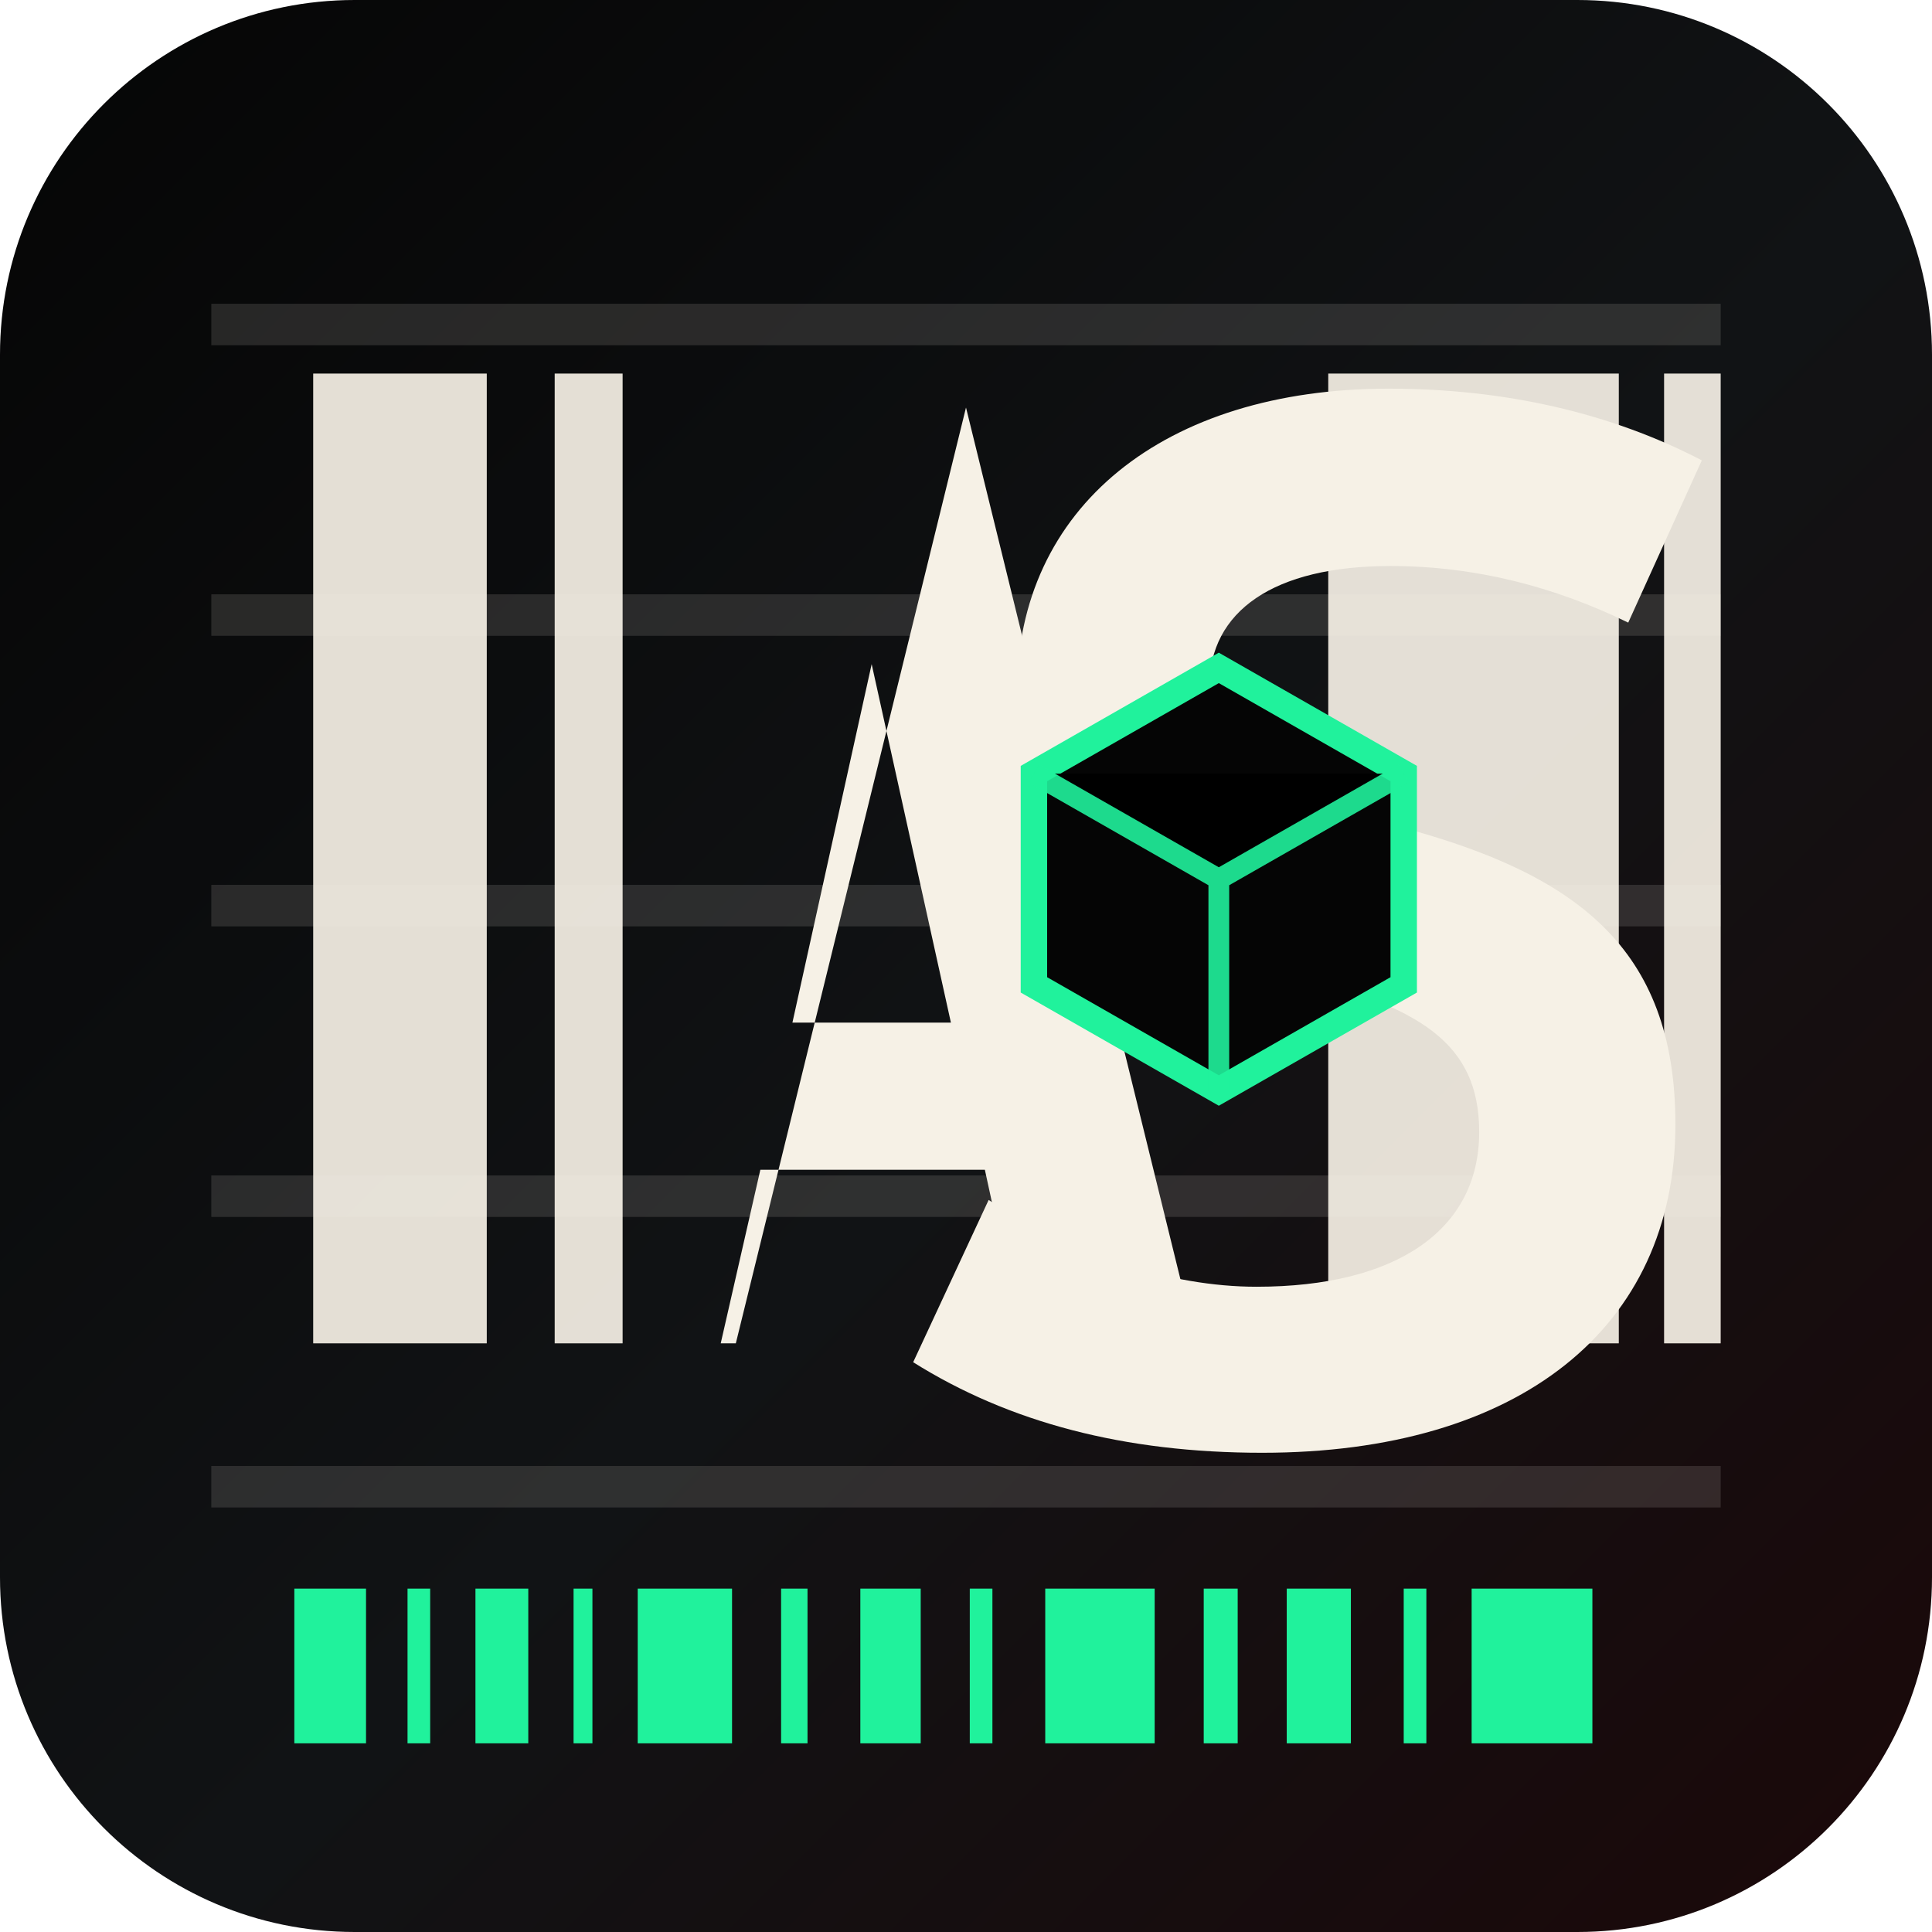
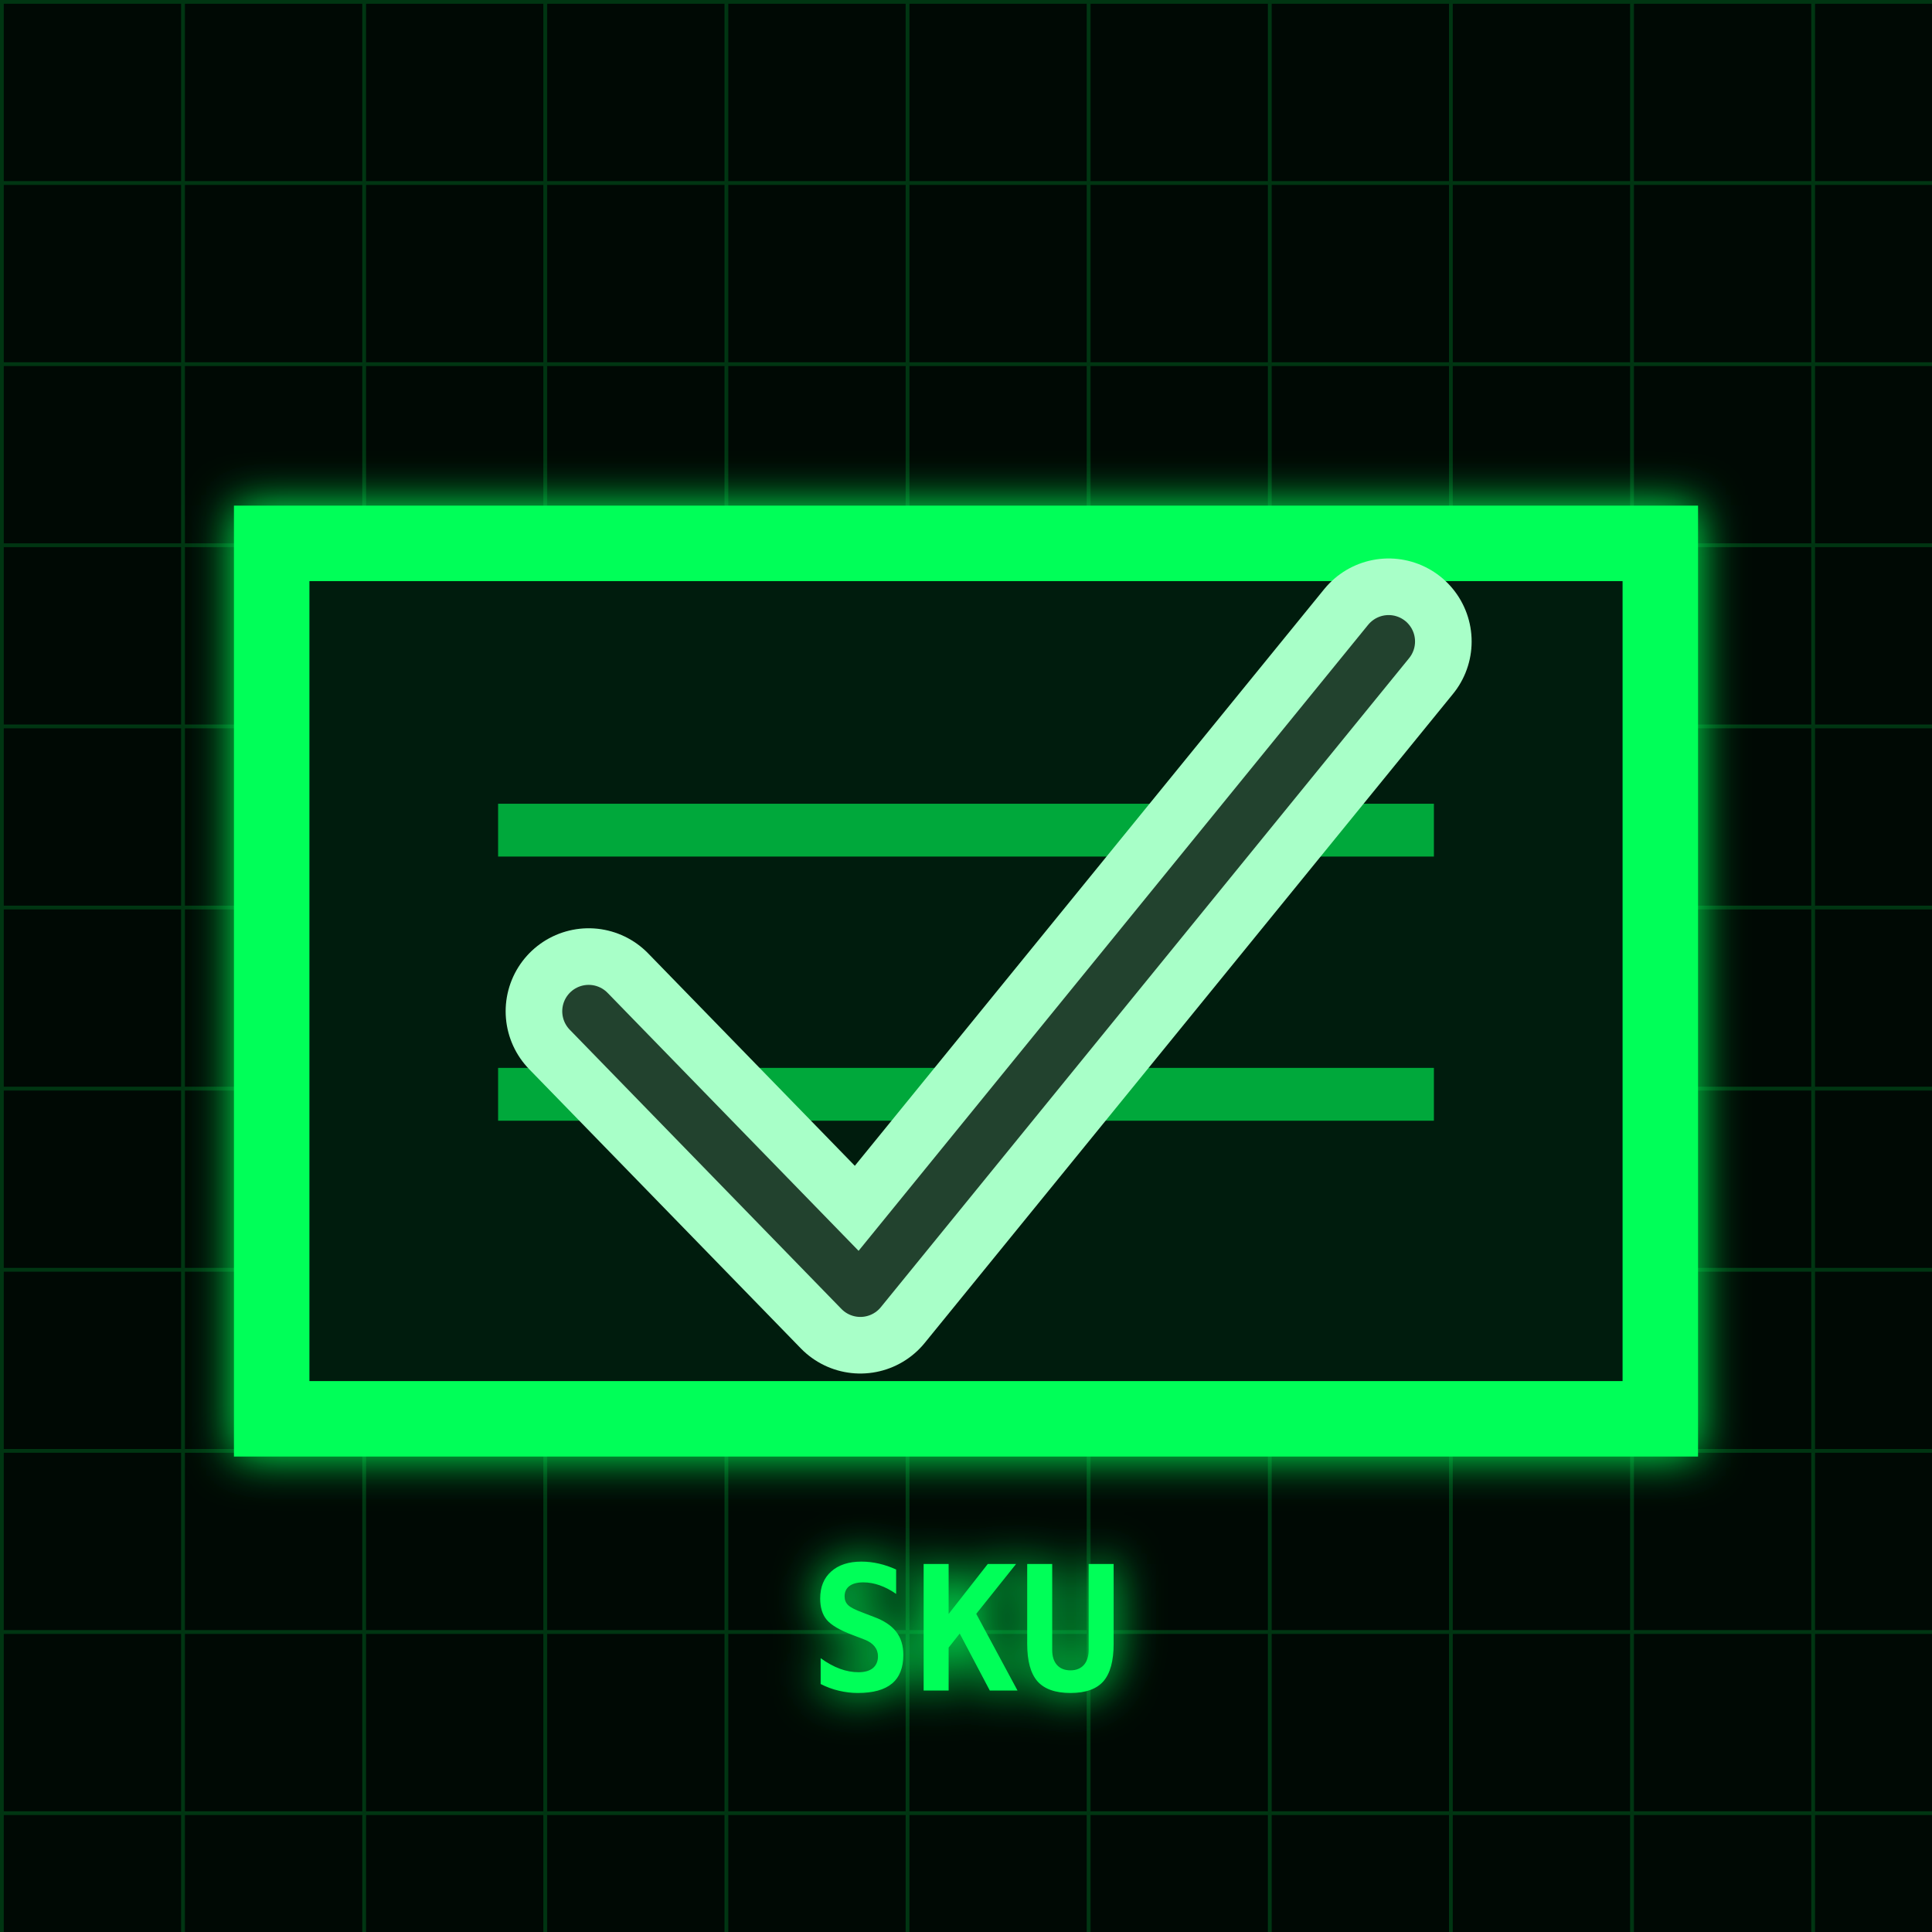
- <svg xmlns="http://www.w3.org/2000/svg" viewBox="0 0 1024 1024" role="img" aria-labelledby="title desc">
+ <svg xmlns="http://www.w3.org/2000/svg" viewBox="0 0 256 256" role="img" aria-label="AI Supermarket Matrix shelf mark">
  <defs>
-     <linearGradient id="bg" x1="0" y1="0" x2="1" y2="1">
-       <stop offset="0" stop-color="#050505" />
-       <stop offset=".54" stop-color="#111315" />
-       <stop offset="1" stop-color="#1b0809" />
-     </linearGradient>
-     <linearGradient id="red" x1="0" y1="0" x2="1" y2="0">
-       <stop offset="0" stop-color="#8b0f13" />
-       <stop offset=".5" stop-color="#d71920" />
-       <stop offset="1" stop-color="#ff3b30" />
-     </linearGradient>
-     <filter id="glow" x="-60%" y="-60%" width="220%" height="220%">
-       <feGaussianBlur stdDeviation="16" result="blur" />
+     <filter id="g">
+       <feGaussianBlur stdDeviation="3" result="b" />
      <feMerge>
-         <feMergeNode in="blur" />
+         <feMergeNode in="b" />
        <feMergeNode in="SourceGraphic" />
      </feMerge>
    </filter>
+     <pattern id="grid" width="24" height="24" patternUnits="userSpaceOnUse">
+       <path d="M24 0H0v24" fill="none" stroke="#00ff58" stroke-opacity=".18" />
+     </pattern>
  </defs>
-   <rect width="1024" height="1024" rx="188" fill="url(#bg)" />
-   <path d="M112 172h800M112 326h800M112 480h800M112 634h800M112 788h800" stroke="#f6f1e6" stroke-opacity=".13" stroke-width="22" />
-   <path d="M166 198h92v514h-92zM294 198h36v514h-36zM704 198h154v514H704zM882 198h30v514h-30z" fill="#f6f1e6" opacity=".92" />
-   <path d="M390 712 512 216l122 496h-92l-20-92H403l-21 92h-92zm30-170h84l-42-190z" fill="#f6f1e6" />
-   <path d="M666 682c74 0 118-30 118-82 0-47-31-67-103-84-88-21-142-58-142-149 0-98 78-161 197-161 62 0 118 13 166 38l-39 86c-39-19-81-30-126-30-62 0-96 24-96 64 0 39 27 55 100 74 94 25 147 64 147 158 0 108-83 174-219 174-73 0-134-16-185-48l40-86c45 29 96 46 142 46z" fill="#f6f1e6" />
-   <path d="M86 530h852" stroke="url(#red)" stroke-width="42" stroke-linecap="round" filter="url(#glow)" />
-   <path d="M156 842h38v82h-38zm60 0h12v82h-12zm36 0h28v82h-28zm52 0h10v82h-10zm34 0h50v82h-50zm76 0h14v82h-14zm42 0h32v82h-32zm58 0h12v82h-12zm40 0h58v82h-58zm84 0h18v82h-18zm44 0h34v82h-34zm62 0h12v82h-12zm36 0h64v82h-64z" fill="#20f29c" />
-   <path d="M548 410 646 354l98 56v112l-98 56-98-56z" fill="#050505" stroke="#20f29c" stroke-width="14" />
-   <path d="M548 410 646 466l98-56M646 466v112" stroke="#20f29c" stroke-width="11" opacity=".9" />
+   <rect width="256" height="256" fill="#000904" />
+   <rect width="256" height="256" fill="url(#grid)" />
+   <g filter="url(#g)">
+     <path d="M36 72h184v116H36z" fill="#001b0b" stroke="#00ff58" stroke-width="10" />
+     <path d="M66 110h124M66 145h124" stroke="#00ff58" stroke-opacity=".62" stroke-width="7" />
+     <path d="M78 134l36 37 70-86" fill="none" stroke="#a8ffc8" stroke-width="22" stroke-linecap="round" stroke-linejoin="round" />
+     <path d="M78 134l36 37 70-86" fill="none" stroke="#001307" stroke-opacity=".8" stroke-width="7" stroke-linecap="round" stroke-linejoin="round" />
+     <text x="128" y="224" text-anchor="middle" font-family="Menlo,monospace" font-size="23" font-weight="900" fill="#00ff58">SKU</text>
+   </g>
</svg>
